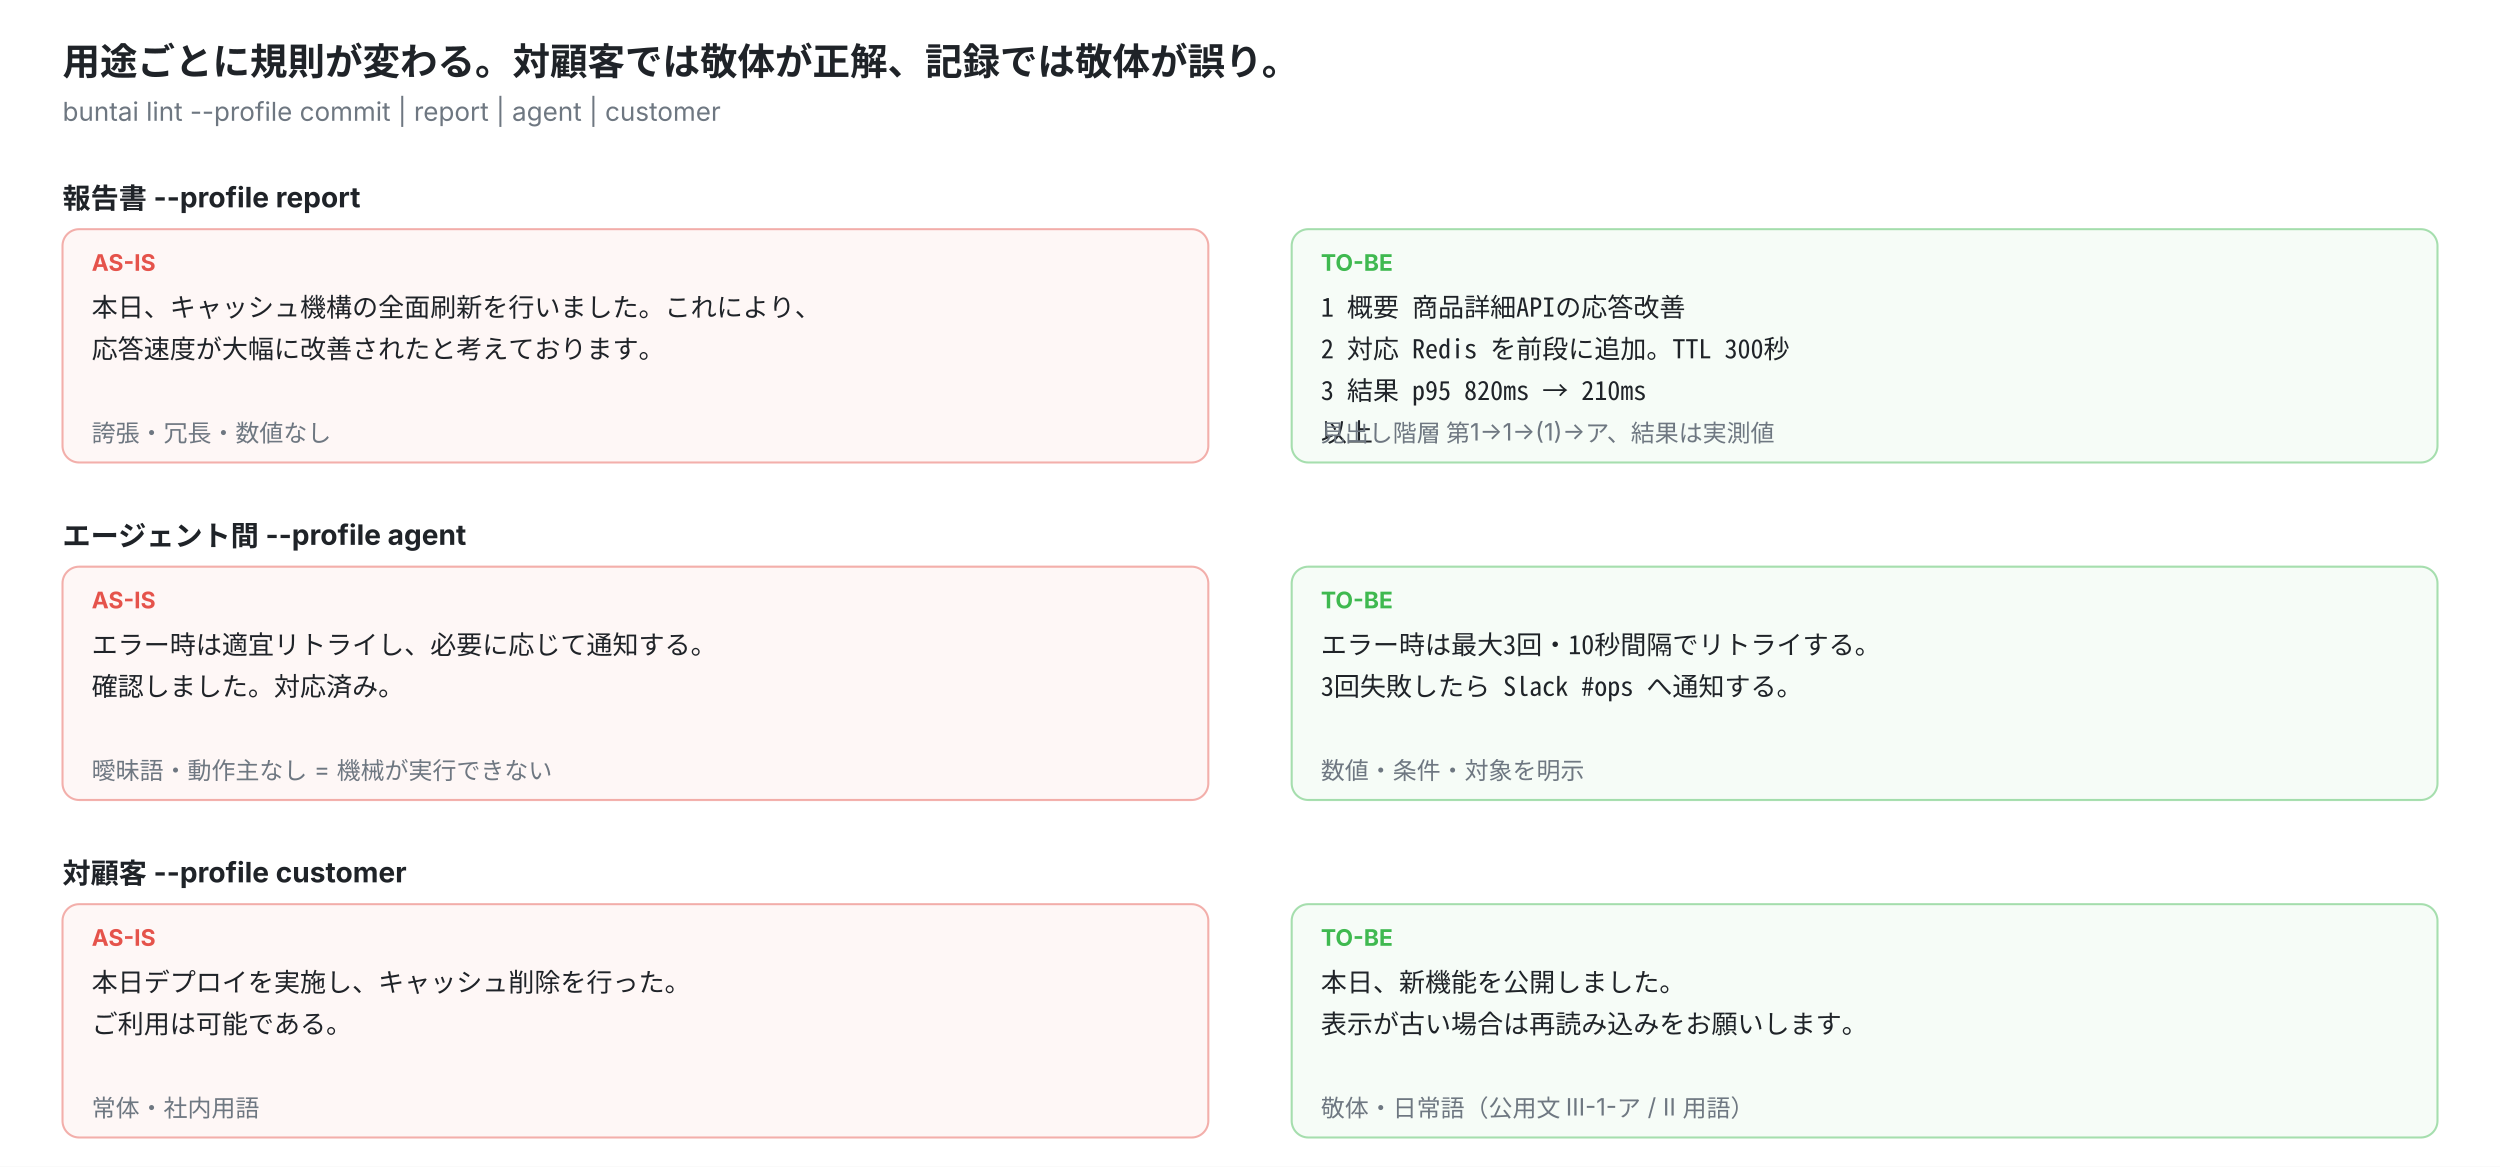
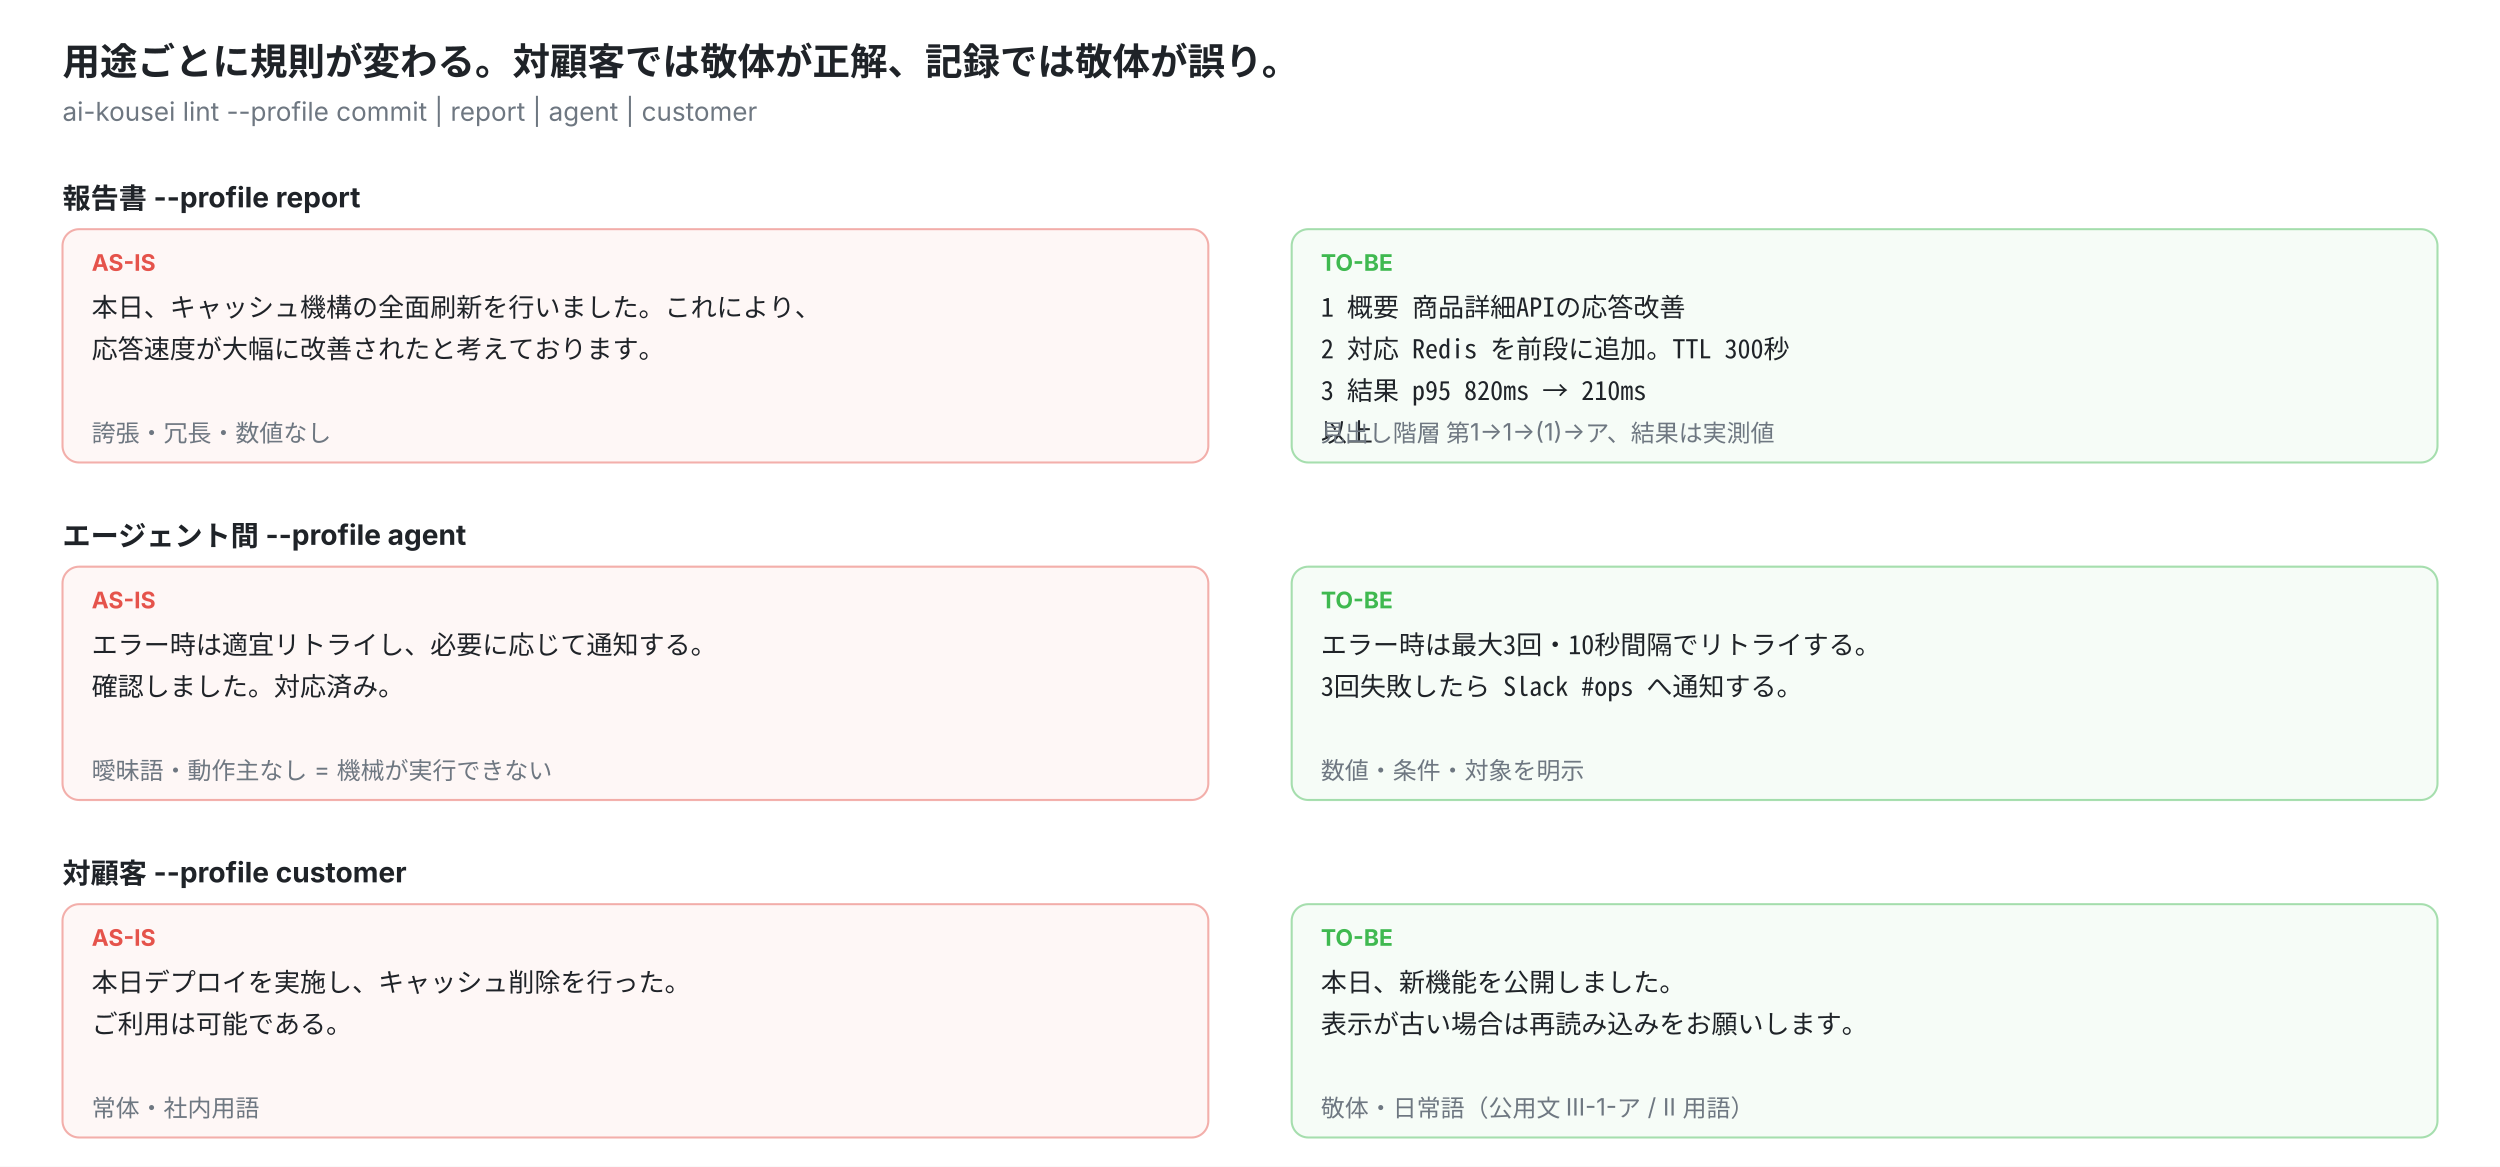
<svg xmlns="http://www.w3.org/2000/svg" width="1200" height="560" viewBox="0 0 1200 560" font-family="-apple-system,Segoe UI,Hiragino Sans,Noto Sans JP,sans-serif">
  <rect width="1200" height="560" fill="#ffffff" />
  <text x="30" y="36" font-size="18" font-weight="700" fill="#1f2328">用途ごとに規則が変わる。対顧客では敬体が正解、記録では敬体が誤り。</text>
-   <text x="30" y="58" font-size="12.5" fill="#6e7781">buntai lint --profile commit | report | agent | customer</text>
+   <text x="30" y="58" font-size="12.5" fill="#6e7781">ai-kousei lint --profile commit | report | agent | customer</text>
  <text x="30" y="100" font-size="13.5" font-weight="700" fill="#1f2328">報告書  --profile report</text>
  <rect x="30" y="110" width="550" height="112" rx="8" fill="#e5534b" fill-opacity="0.05" stroke="#e5534b" stroke-opacity="0.45" />
  <text x="44" y="130" font-size="11" font-weight="700" fill="#e5534b">AS-IS</text>
  <text x="44" y="152" font-size="12.5" fill="#1f2328" font-family="Consolas,Noto Sans Mono CJK JP,monospace">本日、キャッシュ機構の全面刷新を行いました。これにより、</text>
  <text x="44" y="172" font-size="12.5" fill="#1f2328" font-family="Consolas,Noto Sans Mono CJK JP,monospace">応答速度が大幅に改善されたと考えております。</text>
  <text x="44" y="212" font-size="11.5" fill="#6e7781">誇張・冗長・数値なし</text>
  <rect x="620" y="110" width="550" height="112" rx="8" fill="#3fb950" fill-opacity="0.05" stroke="#3fb950" stroke-opacity="0.45" />
  <text x="634" y="130" font-size="11" font-weight="700" fill="#3fb950">TO-BE</text>
  <text x="634" y="152" font-size="12.5" fill="#1f2328" font-family="Consolas,Noto Sans Mono CJK JP,monospace">1 概要  商品詳細APIの応答改善</text>
  <text x="634" y="172" font-size="12.5" fill="#1f2328" font-family="Consolas,Noto Sans Mono CJK JP,monospace">2 対応  Redis を前段に追加。TTL 300秒</text>
  <text x="634" y="192" font-size="12.5" fill="#1f2328" font-family="Consolas,Noto Sans Mono CJK JP,monospace">3 結果  p95 820ms → 210ms</text>
  <text x="634" y="212" font-size="12.5" fill="#1f2328" font-family="Consolas,Noto Sans Mono CJK JP,monospace">以上</text>
  <text x="634" y="212" font-size="11.5" fill="#6e7781">見出し階層 第1→1→(1)→ア、結果は実測値</text>
  <text x="30" y="262" font-size="13.5" font-weight="700" fill="#1f2328">エージェント間  --profile agent</text>
  <rect x="30" y="272" width="550" height="112" rx="8" fill="#e5534b" fill-opacity="0.05" stroke="#e5534b" stroke-opacity="0.45" />
  <text x="44" y="292" font-size="11" font-weight="700" fill="#e5534b">AS-IS</text>
  <text x="44" y="314" font-size="12.5" fill="#1f2328" font-family="Consolas,Noto Sans Mono CJK JP,monospace">エラー時は適宜リトライし、必要に応じて通知する。</text>
  <text x="44" y="334" font-size="12.5" fill="#1f2328" font-family="Consolas,Noto Sans Mono CJK JP,monospace">確認しました。対応済み。</text>
  <text x="44" y="374" font-size="11.5" fill="#6e7781">曖昧語・動作主なし = 機械が実行できない</text>
  <rect x="620" y="272" width="550" height="112" rx="8" fill="#3fb950" fill-opacity="0.05" stroke="#3fb950" stroke-opacity="0.45" />
  <text x="634" y="292" font-size="11" font-weight="700" fill="#3fb950">TO-BE</text>
  <text x="634" y="314" font-size="12.5" fill="#1f2328" font-family="Consolas,Noto Sans Mono CJK JP,monospace">エラー時は最大3回・10秒間隔でリトライする。</text>
  <text x="634" y="334" font-size="12.5" fill="#1f2328" font-family="Consolas,Noto Sans Mono CJK JP,monospace">3回失敗したら Slack #ops へ通知する。</text>
  <text x="634" y="374" font-size="11.5" fill="#6e7781">数値・条件・対象を明示</text>
  <text x="30" y="424" font-size="13.5" font-weight="700" fill="#1f2328">対顧客  --profile customer</text>
  <rect x="30" y="434" width="550" height="112" rx="8" fill="#e5534b" fill-opacity="0.05" stroke="#e5534b" stroke-opacity="0.45" />
  <text x="44" y="454" font-size="11" font-weight="700" fill="#e5534b">AS-IS</text>
  <text x="44" y="476" font-size="12.5" fill="#1f2328" font-family="Consolas,Noto Sans Mono CJK JP,monospace">本日デプロイを実施し、キャッシュ削除を行った。</text>
  <text x="44" y="496" font-size="12.5" fill="#1f2328" font-family="Consolas,Noto Sans Mono CJK JP,monospace">ご利用は可能である。</text>
  <text x="44" y="536" font-size="11.5" fill="#6e7781">常体・社内用語</text>
  <rect x="620" y="434" width="550" height="112" rx="8" fill="#3fb950" fill-opacity="0.05" stroke="#3fb950" stroke-opacity="0.45" />
  <text x="634" y="454" font-size="11" font-weight="700" fill="#3fb950">TO-BE</text>
  <text x="634" y="476" font-size="12.5" fill="#1f2328" font-family="Consolas,Noto Sans Mono CJK JP,monospace">本日、新機能を公開しました。</text>
  <text x="634" y="496" font-size="12.5" fill="#1f2328" font-family="Consolas,Noto Sans Mono CJK JP,monospace">表示が古い場合は再読み込みをお願いします。</text>
  <text x="634" y="536" font-size="11.5" fill="#6e7781">敬体・日常語（公用文 Ⅲ-1-ア / Ⅱ 用語）</text>
</svg>
